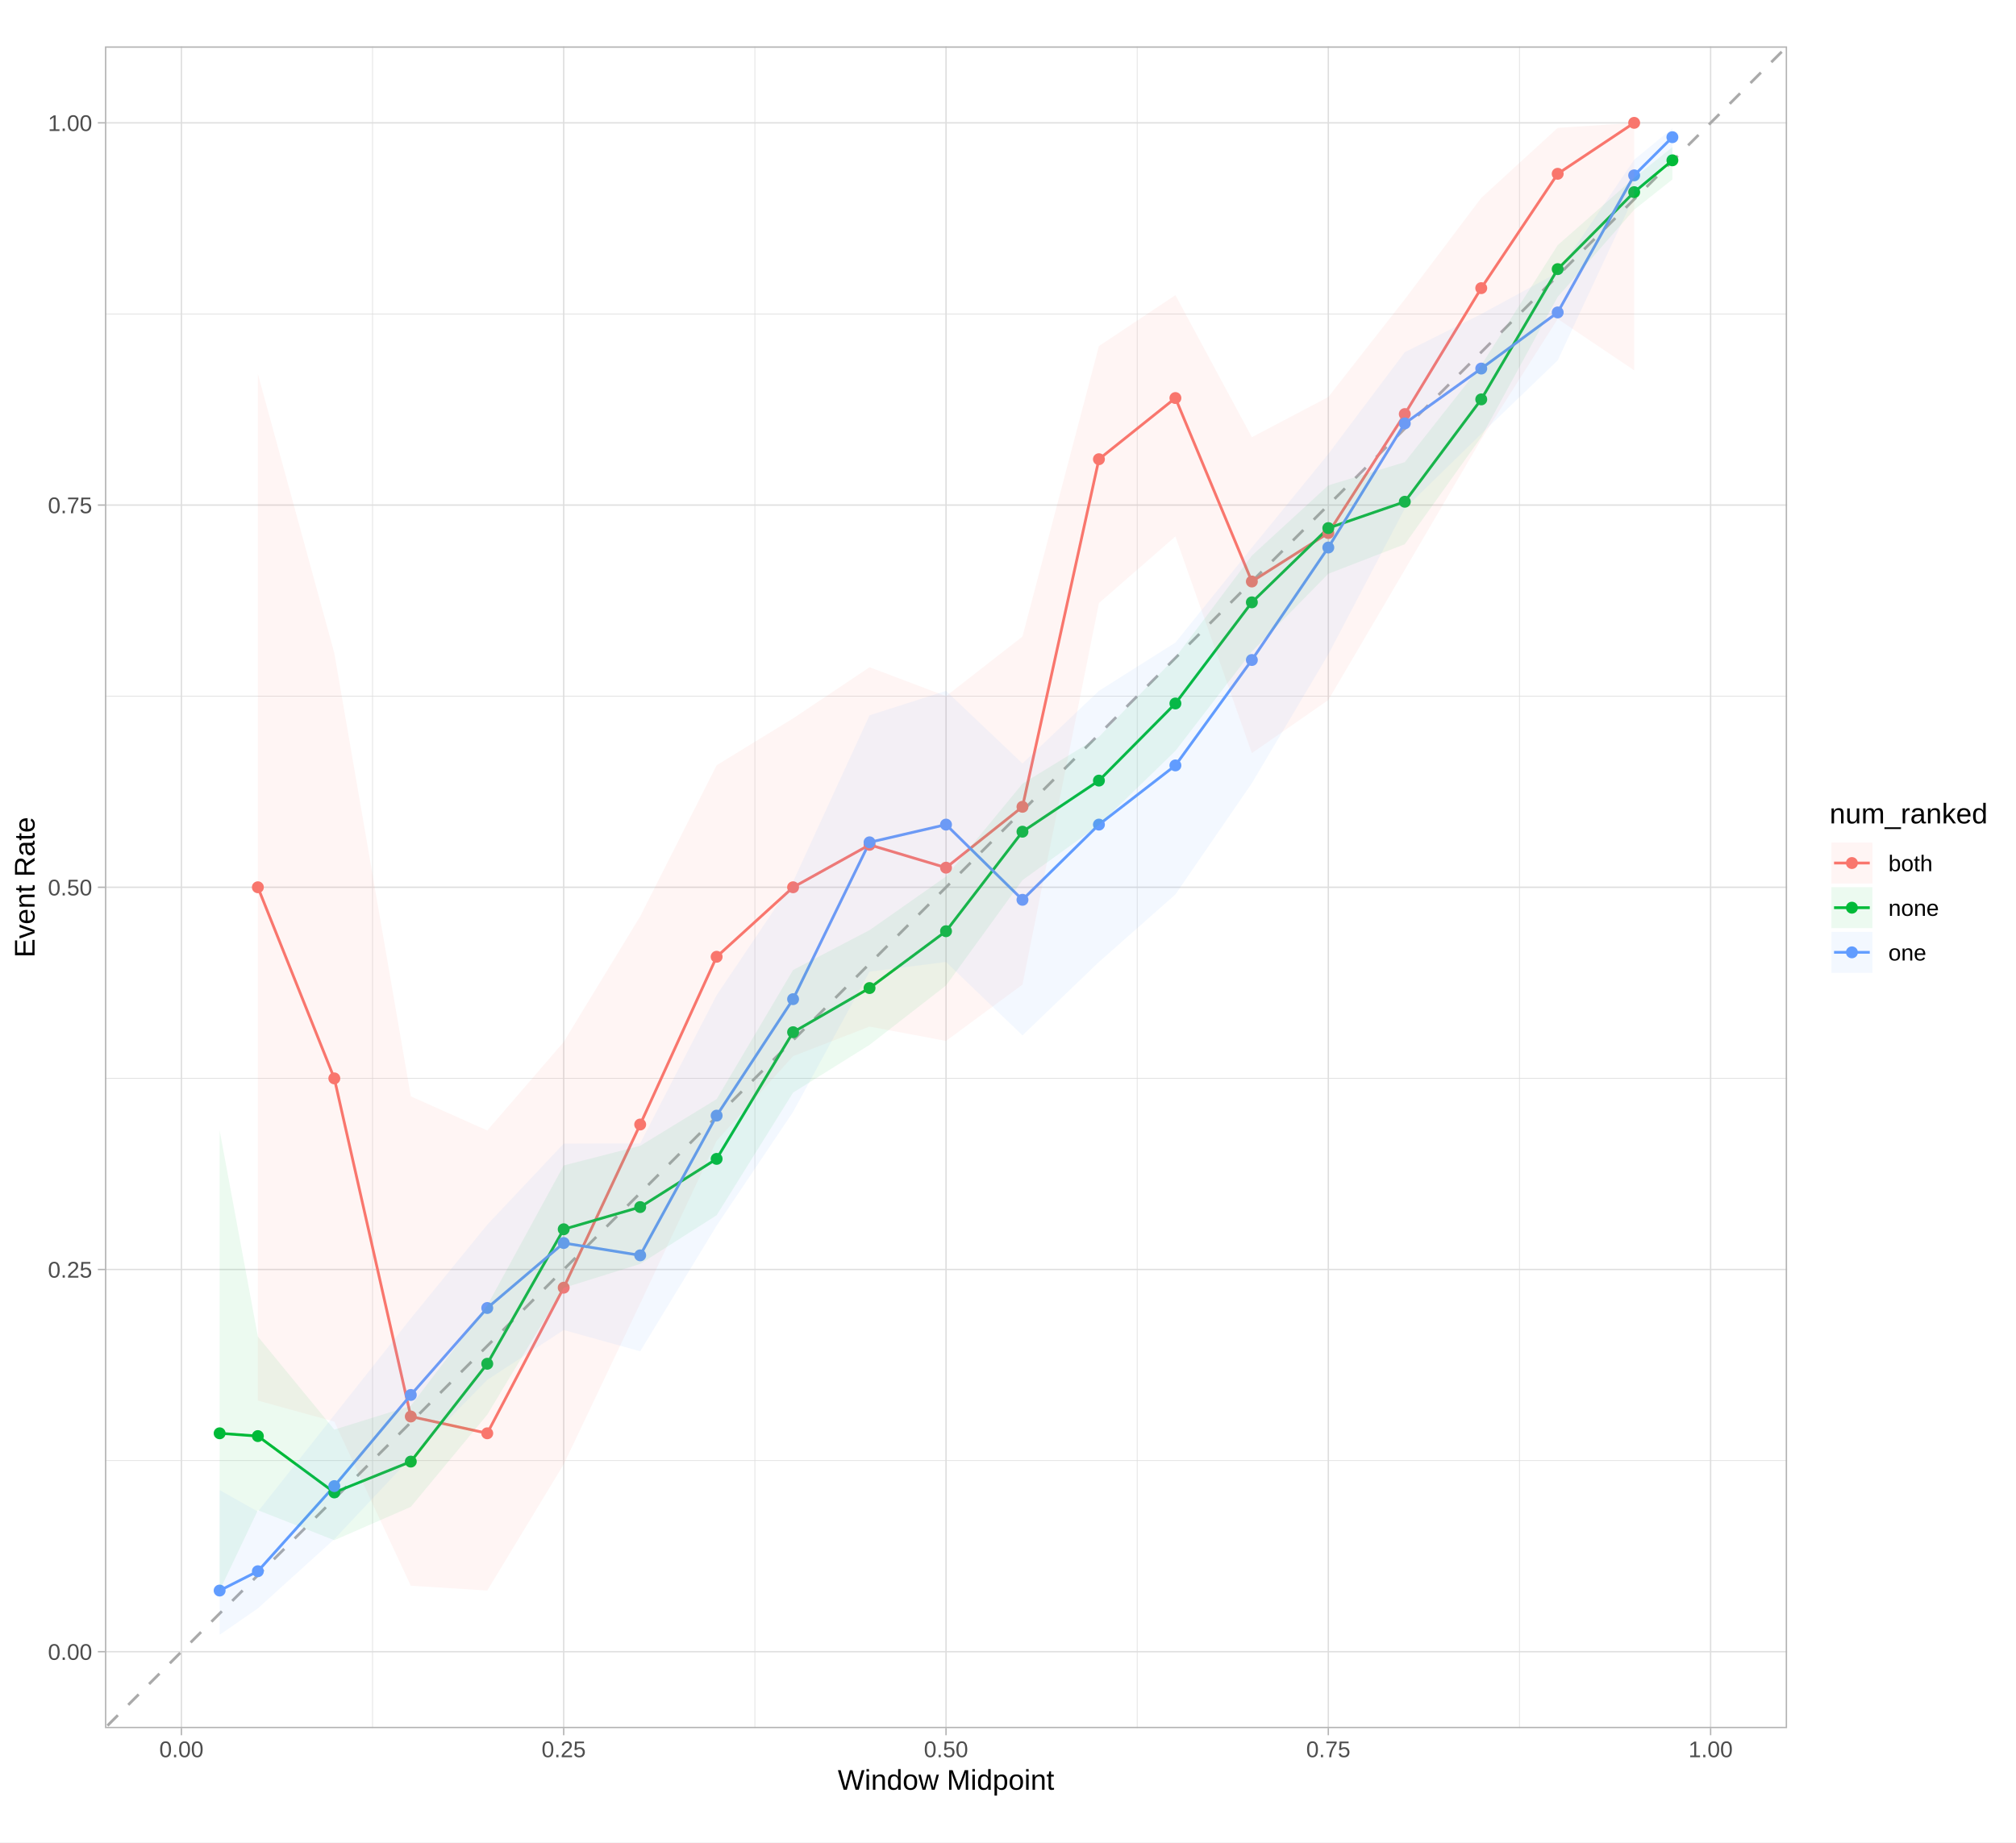
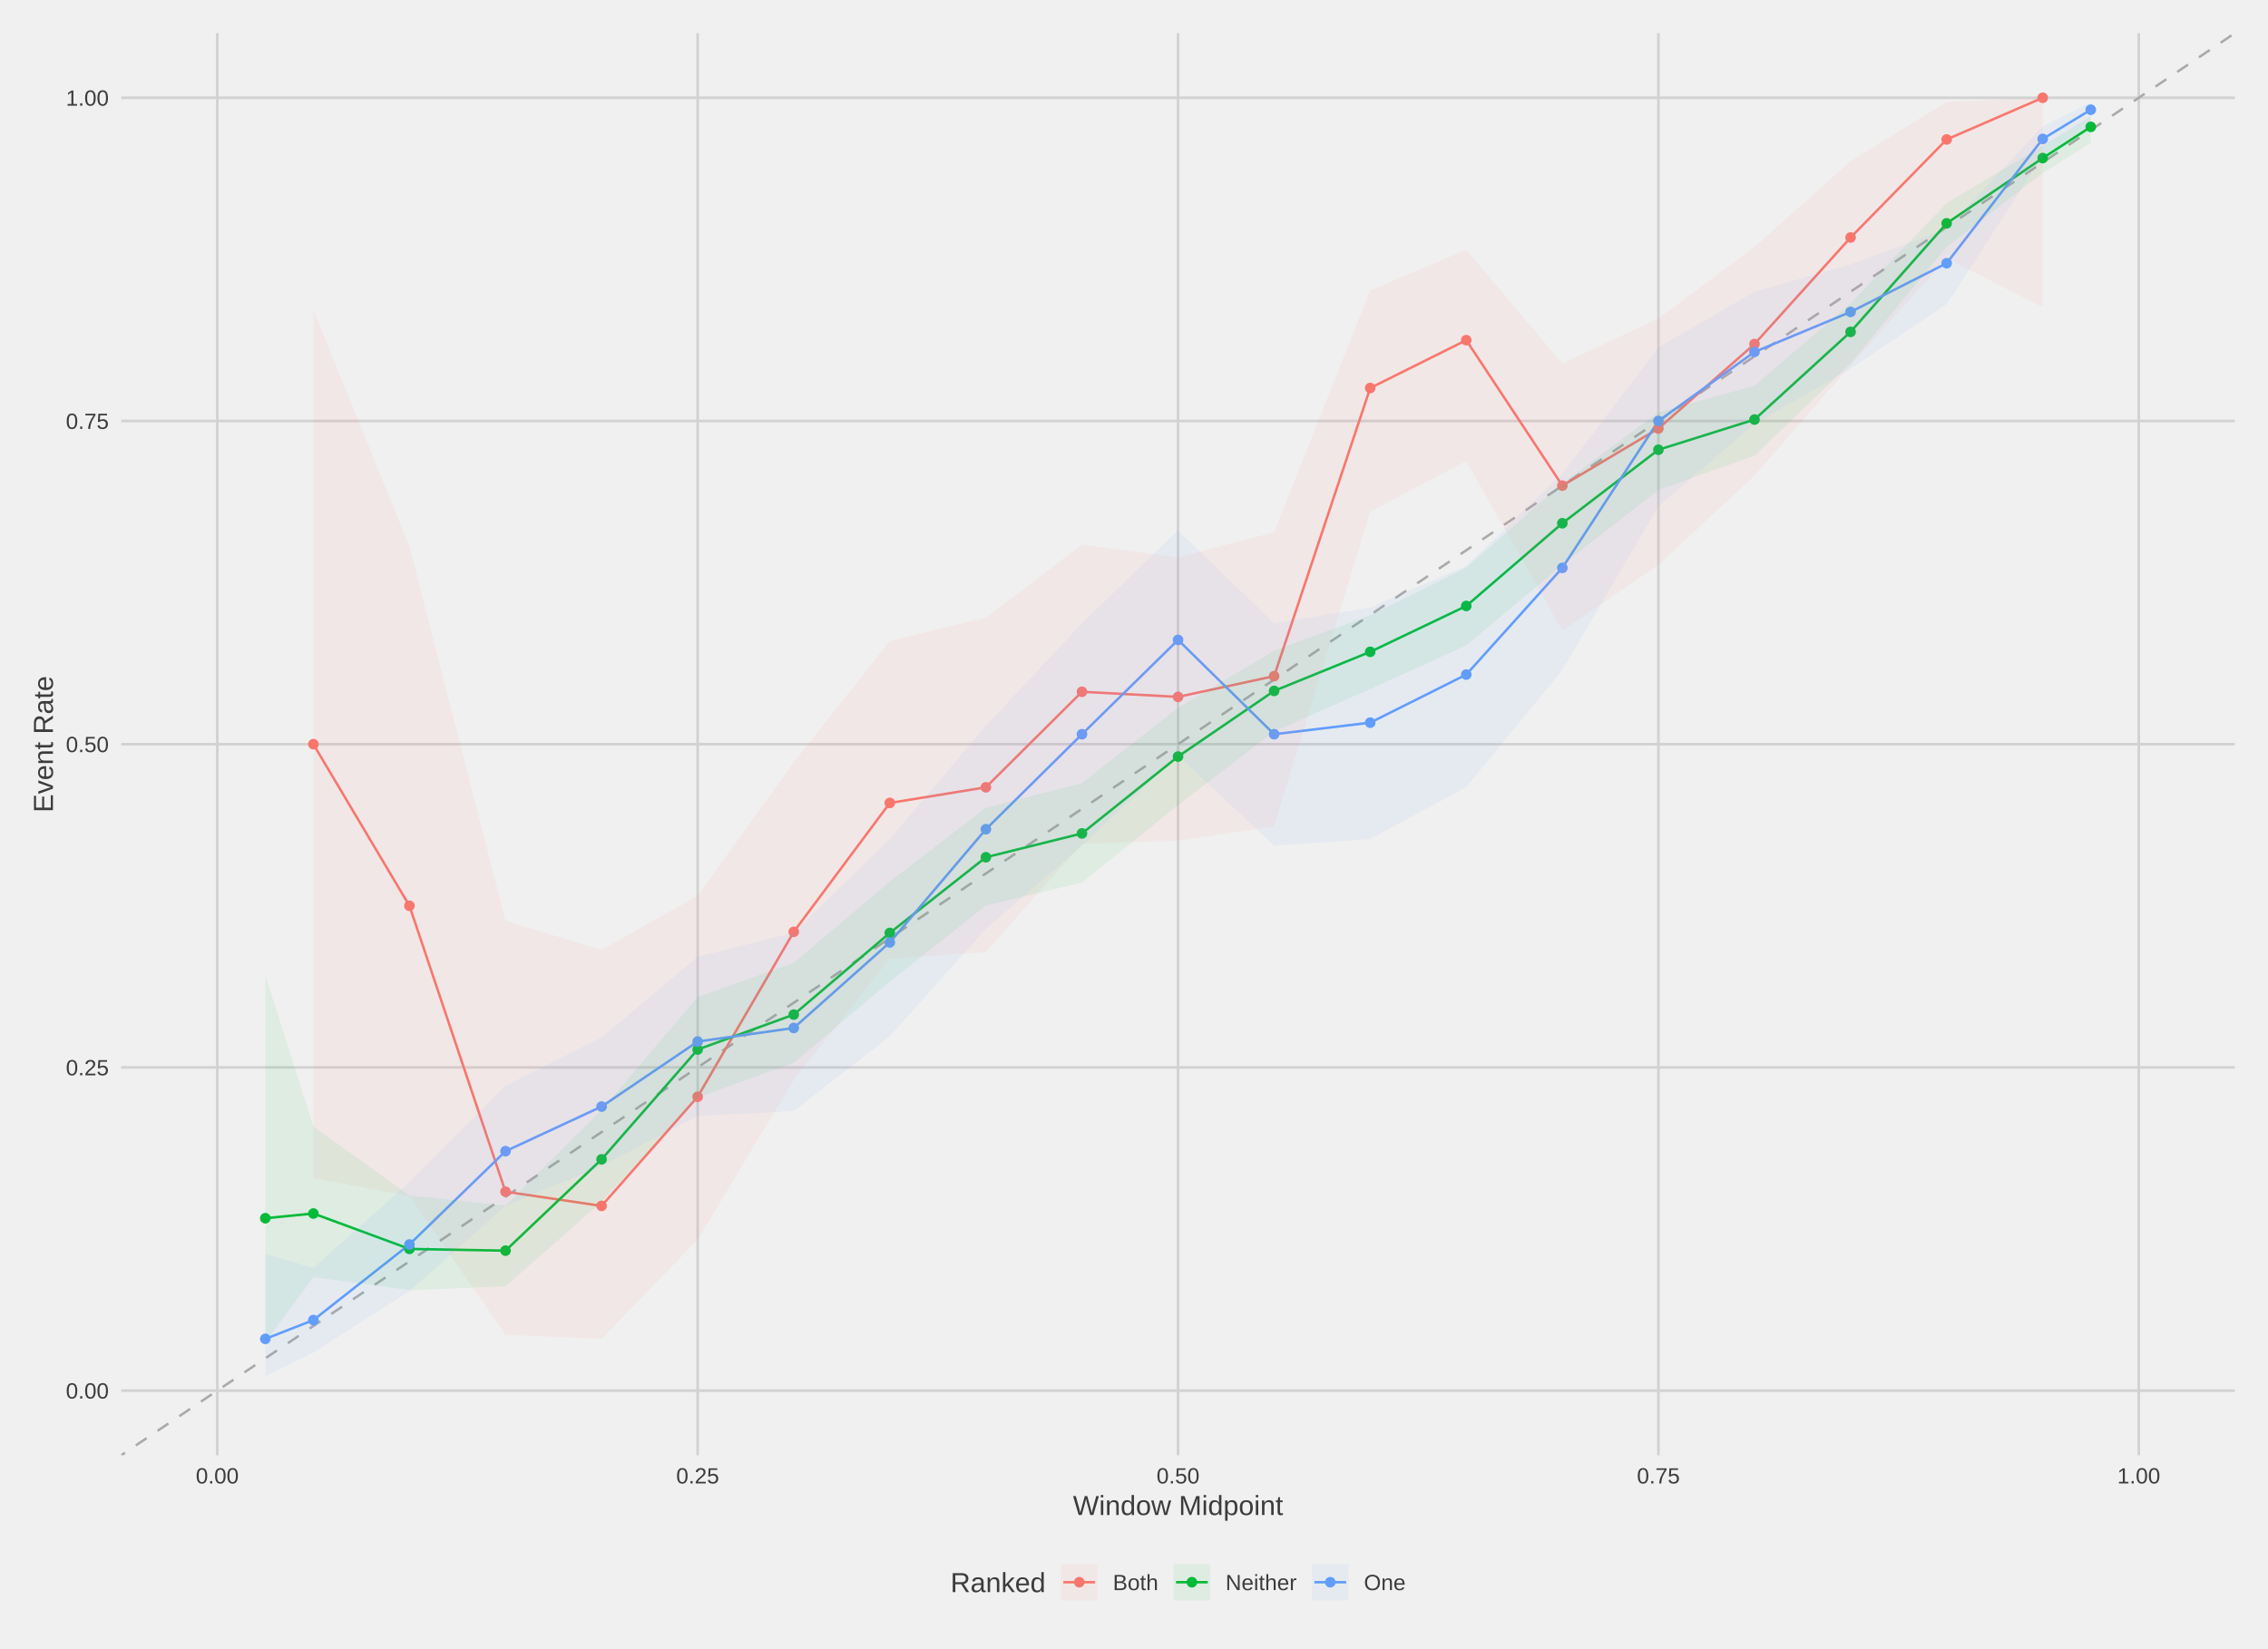
- <svg xmlns="http://www.w3.org/2000/svg" class="svglite" width="780.00pt" height="713.00pt" viewBox="0 0 780.00 713.00">
+ <svg xmlns="http://www.w3.org/2000/svg" class="svglite" width="986.00pt" height="717.00pt" viewBox="0 0 986.00 717.00">
  <defs>
    <style type="text/css">
    .svglite line, .svglite polyline, .svglite polygon, .svglite path, .svglite rect, .svglite circle {
      fill: none;
      stroke: #000000;
      stroke-linecap: round;
      stroke-linejoin: round;
      stroke-miterlimit: 10.00;
    }
    .svglite text {
      white-space: pre;
    }
  </style>
  </defs>
-   <rect width="100%" height="100%" style="stroke: none; fill: #FFFFFF;" />
+   <rect width="100%" height="100%" style="stroke: none; fill: #F0F0F0;" />
  <defs>
-     <clipPath id="cpMC4wMHw3ODAuMDB8MC4wMHw3MTMuMDA=">
-       <rect x="0.00" y="0.00" width="780.00" height="713.00" />
+     <clipPath id="cpMC4wMHw5ODYuMDB8MC4wMHw3MTcuMDA=">
+       <rect x="0.00" y="0.00" width="986.00" height="717.00" />
    </clipPath>
  </defs>
-   <g clip-path="url(#cpMC4wMHw3ODAuMDB8MC4wMHw3MTMuMDA=)">
- </g>
+   <g clip-path="url(#cpMC4wMHw5ODYuMDB8MC4wMHw3MTcuMDA=)">
+     <rect x="0" y="0" width="986.00" height="717.00" style="stroke-width: 1.16; stroke: none; fill: #F0F0F0;" />
+   </g>
  <defs>
-     <clipPath id="cpMC4wMHw3ODAuMDB8MTIuNDh8NzAwLjUy">
-       <rect x="0.00" y="12.48" width="780.00" height="688.04" />
+     <clipPath id="cpNTIuNzB8OTcxLjYwfDE0LjQwfDYzMi43Nw==">
+       <rect x="52.70" y="14.40" width="918.90" height="618.37" />
    </clipPath>
  </defs>
-   <g clip-path="url(#cpMC4wMHw3ODAuMDB8MTIuNDh8NzAwLjUy)">
-     <rect x="0.00" y="12.48" width="780.00" height="688.04" style="stroke-width: 1.07; stroke: #FFFFFF; fill: #FFFFFF;" />
+   <g clip-path="url(#cpNTIuNzB8OTcxLjYwfDE0LjQwfDYzMi43Nw==)">
+     <rect x="52.70" y="14.40" width="918.90" height="618.37" style="stroke-width: 1.16; stroke: none; fill: #F0F0F0;" />
+     <polyline points="52.70,604.67 971.60,604.67 " style="stroke-width: 1.16; stroke: #D2D2D2; stroke-linecap: butt;" />
+     <polyline points="52.70,464.13 971.60,464.13 " style="stroke-width: 1.16; stroke: #D2D2D2; stroke-linecap: butt;" />
+     <polyline points="52.70,323.59 971.60,323.59 " style="stroke-width: 1.16; stroke: #D2D2D2; stroke-linecap: butt;" />
+     <polyline points="52.70,183.05 971.60,183.05 " style="stroke-width: 1.16; stroke: #D2D2D2; stroke-linecap: butt;" />
+     <polyline points="52.70,42.51 971.60,42.51 " style="stroke-width: 1.16; stroke: #D2D2D2; stroke-linecap: butt;" />
+     <polyline points="94.47,632.77 94.47,14.40 " style="stroke-width: 1.16; stroke: #D2D2D2; stroke-linecap: butt;" />
+     <polyline points="303.31,632.77 303.31,14.40 " style="stroke-width: 1.16; stroke: #D2D2D2; stroke-linecap: butt;" />
+     <polyline points="512.15,632.77 512.15,14.40 " style="stroke-width: 1.16; stroke: #D2D2D2; stroke-linecap: butt;" />
+     <polyline points="720.99,632.77 720.99,14.40 " style="stroke-width: 1.16; stroke: #D2D2D2; stroke-linecap: butt;" />
+     <polyline points="929.83,632.77 929.83,14.40 " style="stroke-width: 1.16; stroke: #D2D2D2; stroke-linecap: butt;" />
+     <line x1="-866.20" y1="1251.15" x2="1890.50" y2="-603.97" style="stroke-width: 1.07; stroke: #AAAAAA; stroke-dasharray: 5.69,5.69; stroke-linecap: butt;" />
+     <polyline points="136.24,323.59 178.00,393.86 219.77,518.18 261.54,524.36 303.31,476.90 345.08,405.19 386.84,349.14 428.61,342.33 470.38,300.80 512.15,303.02 553.92,294.00 595.69,168.71 637.45,147.91 679.22,211.16 720.99,186.32 762.76,149.59 804.53,103.28 846.30,60.64 888.06,42.51 " style="stroke-width: 1.07; stroke: #F8766D; stroke-linecap: butt;" />
+     <polyline points="115.35,529.71 136.24,527.66 178.00,543.06 219.77,543.81 261.54,504.10 303.31,456.35 345.08,441.17 386.84,405.65 428.61,372.75 470.38,362.39 512.15,328.96 553.92,300.42 595.69,283.43 637.45,263.49 679.22,227.52 720.99,195.56 762.76,182.43 804.53,144.31 846.30,97.11 888.06,68.74 908.95,55.17 " style="stroke-width: 1.07; stroke: #00BA38; stroke-linecap: butt;" />
+     <polyline points="115.35,582.18 136.24,574.00 178.00,541.12 219.77,500.56 261.54,481.16 303.31,452.88 345.08,446.99 386.84,409.78 428.61,360.57 470.38,319.26 512.15,278.25 553.92,319.26 595.69,314.22 637.45,293.32 679.22,246.93 720.99,183.05 762.76,153.02 804.53,135.63 846.30,114.46 888.06,60.41 908.95,47.71 " style="stroke-width: 1.07; stroke: #619CFF; stroke-linecap: butt;" />
+     <circle cx="136.24" cy="323.59" r="1.95" style="stroke-width: 0.71; stroke: #F8766D; fill: #F8766D;" />
+     <circle cx="178.00" cy="393.86" r="1.95" style="stroke-width: 0.71; stroke: #F8766D; fill: #F8766D;" />
+     <circle cx="219.77" cy="518.18" r="1.95" style="stroke-width: 0.71; stroke: #F8766D; fill: #F8766D;" />
+     <circle cx="261.54" cy="524.36" r="1.95" style="stroke-width: 0.71; stroke: #F8766D; fill: #F8766D;" />
+     <circle cx="303.31" cy="476.90" r="1.95" style="stroke-width: 0.71; stroke: #F8766D; fill: #F8766D;" />
+     <circle cx="345.08" cy="405.19" r="1.95" style="stroke-width: 0.71; stroke: #F8766D; fill: #F8766D;" />
+     <circle cx="386.84" cy="349.14" r="1.95" style="stroke-width: 0.71; stroke: #F8766D; fill: #F8766D;" />
+     <circle cx="428.61" cy="342.33" r="1.95" style="stroke-width: 0.71; stroke: #F8766D; fill: #F8766D;" />
+     <circle cx="470.38" cy="300.80" r="1.95" style="stroke-width: 0.71; stroke: #F8766D; fill: #F8766D;" />
+     <circle cx="512.15" cy="303.02" r="1.95" style="stroke-width: 0.71; stroke: #F8766D; fill: #F8766D;" />
+     <circle cx="553.92" cy="294.00" r="1.95" style="stroke-width: 0.71; stroke: #F8766D; fill: #F8766D;" />
+     <circle cx="595.69" cy="168.71" r="1.95" style="stroke-width: 0.71; stroke: #F8766D; fill: #F8766D;" />
+     <circle cx="637.45" cy="147.91" r="1.95" style="stroke-width: 0.71; stroke: #F8766D; fill: #F8766D;" />
+     <circle cx="679.22" cy="211.16" r="1.95" style="stroke-width: 0.71; stroke: #F8766D; fill: #F8766D;" />
+     <circle cx="720.99" cy="186.32" r="1.95" style="stroke-width: 0.71; stroke: #F8766D; fill: #F8766D;" />
+     <circle cx="762.76" cy="149.59" r="1.95" style="stroke-width: 0.71; stroke: #F8766D; fill: #F8766D;" />
+     <circle cx="804.53" cy="103.28" r="1.95" style="stroke-width: 0.71; stroke: #F8766D; fill: #F8766D;" />
+     <circle cx="846.30" cy="60.64" r="1.95" style="stroke-width: 0.71; stroke: #F8766D; fill: #F8766D;" />
+     <circle cx="888.06" cy="42.51" r="1.95" style="stroke-width: 0.71; stroke: #F8766D; fill: #F8766D;" />
+     <circle cx="115.35" cy="529.71" r="1.95" style="stroke-width: 0.71; stroke: #00BA38; fill: #00BA38;" />
+     <circle cx="136.24" cy="527.66" r="1.95" style="stroke-width: 0.71; stroke: #00BA38; fill: #00BA38;" />
+     <circle cx="178.00" cy="543.06" r="1.95" style="stroke-width: 0.71; stroke: #00BA38; fill: #00BA38;" />
+     <circle cx="219.77" cy="543.81" r="1.95" style="stroke-width: 0.71; stroke: #00BA38; fill: #00BA38;" />
+     <circle cx="261.54" cy="504.10" r="1.95" style="stroke-width: 0.71; stroke: #00BA38; fill: #00BA38;" />
+     <circle cx="303.31" cy="456.35" r="1.95" style="stroke-width: 0.71; stroke: #00BA38; fill: #00BA38;" />
+     <circle cx="345.08" cy="441.17" r="1.95" style="stroke-width: 0.71; stroke: #00BA38; fill: #00BA38;" />
+     <circle cx="386.84" cy="405.65" r="1.95" style="stroke-width: 0.71; stroke: #00BA38; fill: #00BA38;" />
+     <circle cx="428.61" cy="372.75" r="1.95" style="stroke-width: 0.71; stroke: #00BA38; fill: #00BA38;" />
+     <circle cx="470.38" cy="362.39" r="1.95" style="stroke-width: 0.71; stroke: #00BA38; fill: #00BA38;" />
+     <circle cx="512.15" cy="328.96" r="1.95" style="stroke-width: 0.71; stroke: #00BA38; fill: #00BA38;" />
+     <circle cx="553.92" cy="300.42" r="1.95" style="stroke-width: 0.71; stroke: #00BA38; fill: #00BA38;" />
+     <circle cx="595.69" cy="283.43" r="1.95" style="stroke-width: 0.71; stroke: #00BA38; fill: #00BA38;" />
+     <circle cx="637.45" cy="263.49" r="1.95" style="stroke-width: 0.71; stroke: #00BA38; fill: #00BA38;" />
+     <circle cx="679.22" cy="227.52" r="1.95" style="stroke-width: 0.71; stroke: #00BA38; fill: #00BA38;" />
+     <circle cx="720.99" cy="195.56" r="1.95" style="stroke-width: 0.71; stroke: #00BA38; fill: #00BA38;" />
+     <circle cx="762.76" cy="182.43" r="1.95" style="stroke-width: 0.71; stroke: #00BA38; fill: #00BA38;" />
+     <circle cx="804.53" cy="144.31" r="1.95" style="stroke-width: 0.71; stroke: #00BA38; fill: #00BA38;" />
+     <circle cx="846.30" cy="97.11" r="1.95" style="stroke-width: 0.71; stroke: #00BA38; fill: #00BA38;" />
+     <circle cx="888.06" cy="68.74" r="1.95" style="stroke-width: 0.71; stroke: #00BA38; fill: #00BA38;" />
+     <circle cx="908.95" cy="55.17" r="1.95" style="stroke-width: 0.71; stroke: #00BA38; fill: #00BA38;" />
+     <circle cx="115.35" cy="582.18" r="1.95" style="stroke-width: 0.71; stroke: #619CFF; fill: #619CFF;" />
+     <circle cx="136.24" cy="574.00" r="1.95" style="stroke-width: 0.71; stroke: #619CFF; fill: #619CFF;" />
+     <circle cx="178.00" cy="541.12" r="1.95" style="stroke-width: 0.71; stroke: #619CFF; fill: #619CFF;" />
+     <circle cx="219.77" cy="500.56" r="1.95" style="stroke-width: 0.71; stroke: #619CFF; fill: #619CFF;" />
+     <circle cx="261.54" cy="481.16" r="1.95" style="stroke-width: 0.71; stroke: #619CFF; fill: #619CFF;" />
+     <circle cx="303.31" cy="452.88" r="1.95" style="stroke-width: 0.71; stroke: #619CFF; fill: #619CFF;" />
+     <circle cx="345.08" cy="446.99" r="1.95" style="stroke-width: 0.71; stroke: #619CFF; fill: #619CFF;" />
+     <circle cx="386.84" cy="409.78" r="1.95" style="stroke-width: 0.71; stroke: #619CFF; fill: #619CFF;" />
+     <circle cx="428.61" cy="360.57" r="1.95" style="stroke-width: 0.71; stroke: #619CFF; fill: #619CFF;" />
+     <circle cx="470.38" cy="319.26" r="1.95" style="stroke-width: 0.71; stroke: #619CFF; fill: #619CFF;" />
+     <circle cx="512.15" cy="278.25" r="1.95" style="stroke-width: 0.71; stroke: #619CFF; fill: #619CFF;" />
+     <circle cx="553.92" cy="319.26" r="1.95" style="stroke-width: 0.71; stroke: #619CFF; fill: #619CFF;" />
+     <circle cx="595.69" cy="314.22" r="1.95" style="stroke-width: 0.71; stroke: #619CFF; fill: #619CFF;" />
+     <circle cx="637.45" cy="293.32" r="1.95" style="stroke-width: 0.71; stroke: #619CFF; fill: #619CFF;" />
+     <circle cx="679.22" cy="246.93" r="1.95" style="stroke-width: 0.71; stroke: #619CFF; fill: #619CFF;" />
+     <circle cx="720.99" cy="183.05" r="1.95" style="stroke-width: 0.71; stroke: #619CFF; fill: #619CFF;" />
+     <circle cx="762.76" cy="153.02" r="1.95" style="stroke-width: 0.71; stroke: #619CFF; fill: #619CFF;" />
+     <circle cx="804.53" cy="135.63" r="1.95" style="stroke-width: 0.71; stroke: #619CFF; fill: #619CFF;" />
+     <circle cx="846.30" cy="114.46" r="1.95" style="stroke-width: 0.71; stroke: #619CFF; fill: #619CFF;" />
+     <circle cx="888.06" cy="60.41" r="1.95" style="stroke-width: 0.71; stroke: #619CFF; fill: #619CFF;" />
+     <circle cx="908.95" cy="47.71" r="1.95" style="stroke-width: 0.71; stroke: #619CFF; fill: #619CFF;" />
+     <polygon points="136.24,134.84 178.00,237.49 219.77,400.46 261.54,413.01 303.31,389.47 345.08,331.45 386.84,278.72 428.61,268.47 470.38,236.87 512.15,242.31 553.92,231.40 595.69,126.31 637.45,108.57 679.22,158.09 720.99,138.45 762.76,107.38 804.53,70.10 846.30,44.29 888.06,42.51 888.06,133.51 846.30,112.40 804.53,158.86 762.76,206.84 720.99,245.63 679.22,274.25 637.45,200.51 595.69,222.46 553.92,359.36 512.15,365.50 470.38,366.90 428.61,413.97 386.84,416.81 345.08,469.55 303.31,539.01 261.54,582.17 219.77,580.40 178.00,520.06 136.24,512.33 " style="stroke-width: 0.00; stroke: none; stroke-linecap: butt; fill: #F8766D; fill-opacity: 0.078;" />
+     <polyline points="136.24,134.84 178.00,237.49 219.77,400.46 261.54,413.01 303.31,389.47 345.08,331.45 386.84,278.72 428.61,268.47 470.38,236.87 512.15,242.31 553.92,231.40 595.69,126.31 637.45,108.57 679.22,158.09 720.99,138.45 762.76,107.38 804.53,70.10 846.30,44.29 888.06,42.51 " style="stroke-width: 1.07; stroke: none; stroke-linecap: butt;" />
+     <polyline points="888.06,133.51 846.30,112.40 804.53,158.86 762.76,206.84 720.99,245.63 679.22,274.25 637.45,200.51 595.69,222.46 553.92,359.36 512.15,365.50 470.38,366.90 428.61,413.97 386.84,416.81 345.08,469.55 303.31,539.01 261.54,582.17 219.77,580.40 178.00,520.06 136.24,512.33 " style="stroke-width: 1.07; stroke: none; stroke-linecap: butt;" />
+     <polygon points="115.35,424.12 136.24,489.81 178.00,519.79 219.77,524.25 261.54,482.69 303.31,433.53 345.08,418.65 386.84,383.36 428.61,351.23 470.38,340.58 512.15,307.77 553.92,282.98 595.69,267.49 637.45,246.77 679.22,210.23 720.99,179.26 762.76,167.74 804.53,131.92 846.30,88.25 888.06,63.39 908.95,50.49 908.95,62.07 888.06,75.28 846.30,107.37 804.53,157.93 762.76,198.18 720.99,212.98 679.22,245.65 637.45,280.64 595.69,299.63 553.92,318.05 512.15,350.09 470.38,383.75 428.61,393.72 386.84,426.92 345.08,462.07 303.31,477.22 261.54,522.61 219.77,559.34 178.00,560.95 136.24,555.36 115.35,583.70 " style="stroke-width: 0.00; stroke: none; stroke-linecap: butt; fill: #00BA38; fill-opacity: 0.078;" />
+     <polyline points="115.35,424.12 136.24,489.81 178.00,519.79 219.77,524.25 261.54,482.69 303.31,433.53 345.08,418.65 386.84,383.36 428.61,351.23 470.38,340.58 512.15,307.77 553.92,282.98 595.69,267.49 637.45,246.77 679.22,210.23 720.99,179.26 762.76,167.74 804.53,131.92 846.30,88.25 888.06,63.39 908.95,50.49 " style="stroke-width: 1.07; stroke: none; stroke-linecap: butt;" />
+     <polyline points="908.95,62.07 888.06,75.28 846.30,107.37 804.53,157.93 762.76,198.18 720.99,212.98 679.22,245.65 637.45,280.64 595.69,299.63 553.92,318.05 512.15,350.09 470.38,383.75 428.61,393.72 386.84,426.92 345.08,462.07 303.31,477.22 261.54,522.61 219.77,559.34 178.00,560.95 136.24,555.36 115.35,583.70 " style="stroke-width: 1.07; stroke: none; stroke-linecap: butt;" />
+     <polygon points="115.35,545.23 136.24,551.31 178.00,513.96 219.77,472.16 261.54,451.09 303.31,416.06 345.08,405.51 386.84,364.89 428.61,315.57 470.38,271.05 512.15,230.55 553.92,271.05 595.69,264.08 637.45,246.05 679.22,205.99 720.99,151.09 762.76,126.83 804.53,114.99 846.30,99.58 888.06,54.93 908.95,44.48 908.95,54.32 888.06,67.90 846.30,132.28 804.53,160.32 762.76,184.35 720.99,220.16 679.22,291.36 637.45,342.22 595.69,364.90 553.92,367.71 512.15,328.53 470.38,367.71 428.61,403.87 386.84,450.63 345.08,483.16 303.31,485.17 261.54,507.04 219.77,524.34 178.00,561.46 136.24,588.16 115.35,598.45 " style="stroke-width: 0.00; stroke: none; stroke-linecap: butt; fill: #619CFF; fill-opacity: 0.078;" />
+     <polyline points="115.35,545.23 136.24,551.31 178.00,513.96 219.77,472.16 261.54,451.09 303.31,416.06 345.08,405.51 386.84,364.89 428.61,315.57 470.38,271.05 512.15,230.55 553.92,271.05 595.69,264.08 637.45,246.05 679.22,205.99 720.99,151.09 762.76,126.83 804.53,114.99 846.30,99.58 888.06,54.93 908.95,44.48 " style="stroke-width: 1.07; stroke: none; stroke-linecap: butt;" />
+     <polyline points="908.95,54.32 888.06,67.90 846.30,132.28 804.53,160.32 762.76,184.35 720.99,220.16 679.22,291.36 637.45,342.22 595.69,364.90 553.92,367.71 512.15,328.53 470.38,367.71 428.61,403.87 386.84,450.63 345.08,483.16 303.31,485.17 261.54,507.04 219.77,524.34 178.00,561.46 136.24,588.16 115.35,598.45 " style="stroke-width: 1.07; stroke: none; stroke-linecap: butt;" />
+     <rect x="52.70" y="14.40" width="918.90" height="618.37" style="stroke-width: 1.16; stroke: none;" />
  </g>
-   <g clip-path="url(#cpMC4wMHw3ODAuMDB8MC4wMHw3MTMuMDA=)">
- </g>
-   <defs>
-     <clipPath id="cpNDAuNjB8NjkxLjQzfDE3Ljk2fDY2OC43OQ==">
-       <rect x="40.60" y="17.96" width="650.83" height="650.83" />
-     </clipPath>
-   </defs>
-   <g clip-path="url(#cpNDAuNjB8NjkxLjQzfDE3Ljk2fDY2OC43OQ==)">
-     <rect x="40.60" y="17.96" width="650.83" height="650.83" style="stroke-width: 1.07; stroke: none; fill: #FFFFFF;" />
-     <polyline points="40.60,565.25 691.43,565.25 " style="stroke-width: 0.27; stroke: #DEDEDE; stroke-linecap: butt;" />
-     <polyline points="40.60,417.33 691.43,417.33 " style="stroke-width: 0.27; stroke: #DEDEDE; stroke-linecap: butt;" />
-     <polyline points="40.60,269.42 691.43,269.42 " style="stroke-width: 0.27; stroke: #DEDEDE; stroke-linecap: butt;" />
-     <polyline points="40.60,121.50 691.43,121.50 " style="stroke-width: 0.27; stroke: #DEDEDE; stroke-linecap: butt;" />
-     <polyline points="144.14,668.79 144.14,17.96 " style="stroke-width: 0.27; stroke: #DEDEDE; stroke-linecap: butt;" />
-     <polyline points="292.06,668.79 292.06,17.96 " style="stroke-width: 0.27; stroke: #DEDEDE; stroke-linecap: butt;" />
-     <polyline points="439.98,668.79 439.98,17.96 " style="stroke-width: 0.27; stroke: #DEDEDE; stroke-linecap: butt;" />
-     <polyline points="587.89,668.79 587.89,17.96 " style="stroke-width: 0.27; stroke: #DEDEDE; stroke-linecap: butt;" />
-     <polyline points="40.60,639.20 691.43,639.20 " style="stroke-width: 0.53; stroke: #DEDEDE; stroke-linecap: butt;" />
-     <polyline points="40.60,491.29 691.43,491.29 " style="stroke-width: 0.53; stroke: #DEDEDE; stroke-linecap: butt;" />
-     <polyline points="40.60,343.37 691.43,343.37 " style="stroke-width: 0.53; stroke: #DEDEDE; stroke-linecap: butt;" />
-     <polyline points="40.60,195.46 691.43,195.46 " style="stroke-width: 0.53; stroke: #DEDEDE; stroke-linecap: butt;" />
-     <polyline points="40.60,47.54 691.43,47.54 " style="stroke-width: 0.53; stroke: #DEDEDE; stroke-linecap: butt;" />
-     <polyline points="70.19,668.79 70.19,17.96 " style="stroke-width: 0.53; stroke: #DEDEDE; stroke-linecap: butt;" />
-     <polyline points="218.10,668.79 218.10,17.96 " style="stroke-width: 0.53; stroke: #DEDEDE; stroke-linecap: butt;" />
-     <polyline points="366.02,668.79 366.02,17.96 " style="stroke-width: 0.53; stroke: #DEDEDE; stroke-linecap: butt;" />
-     <polyline points="513.93,668.79 513.93,17.96 " style="stroke-width: 0.53; stroke: #DEDEDE; stroke-linecap: butt;" />
-     <polyline points="661.85,668.79 661.85,17.96 " style="stroke-width: 0.53; stroke: #DEDEDE; stroke-linecap: butt;" />
-     <line x1="-610.22" y1="1319.61" x2="1342.26" y2="-632.87" style="stroke-width: 1.07; stroke: #AAAAAA; stroke-dasharray: 5.69,5.69; stroke-linecap: butt;" />
-     <polyline points="99.77,343.37 129.35,417.33 158.94,548.18 188.52,554.68 218.10,498.33 247.69,435.18 277.27,370.27 306.85,343.37 336.43,326.94 366.02,335.79 395.60,312.23 425.18,177.71 454.77,154.04 484.35,225.04 513.93,206.28 543.52,160.24 573.10,111.51 602.68,67.26 632.27,47.54 " style="stroke-width: 1.07; stroke: #F8766D; stroke-linecap: butt;" />
-     <polyline points="84.98,554.68 99.77,555.76 129.35,577.57 158.94,565.63 188.52,527.77 218.10,475.72 247.69,467.13 277.27,448.48 306.85,399.46 336.43,382.37 366.02,360.37 395.60,321.86 425.18,302.09 454.77,272.24 484.35,233.10 513.93,204.37 543.52,194.17 573.10,154.56 602.68,104.15 632.27,74.36 647.06,62.04 " style="stroke-width: 1.07; stroke: #00BA38; stroke-linecap: butt;" />
-     <polyline points="84.98,615.54 99.77,608.06 129.35,575.11 158.94,539.84 188.52,506.19 218.10,481.04 247.69,485.81 277.27,431.74 306.85,386.67 336.43,325.97 366.02,319.12 395.60,348.22 425.18,319.12 454.77,296.21 484.35,255.42 513.93,211.89 543.52,163.85 573.10,142.63 602.68,120.91 632.27,67.86 647.06,53.09 " style="stroke-width: 1.07; stroke: #619CFF; stroke-linecap: butt;" />
-     <circle cx="99.77" cy="343.37" r="1.95" style="stroke-width: 0.71; stroke: #F8766D; fill: #F8766D;" />
-     <circle cx="129.35" cy="417.33" r="1.95" style="stroke-width: 0.71; stroke: #F8766D; fill: #F8766D;" />
-     <circle cx="158.94" cy="548.18" r="1.95" style="stroke-width: 0.71; stroke: #F8766D; fill: #F8766D;" />
-     <circle cx="188.52" cy="554.68" r="1.95" style="stroke-width: 0.71; stroke: #F8766D; fill: #F8766D;" />
-     <circle cx="218.10" cy="498.33" r="1.95" style="stroke-width: 0.71; stroke: #F8766D; fill: #F8766D;" />
-     <circle cx="247.69" cy="435.18" r="1.95" style="stroke-width: 0.71; stroke: #F8766D; fill: #F8766D;" />
-     <circle cx="277.27" cy="370.27" r="1.95" style="stroke-width: 0.71; stroke: #F8766D; fill: #F8766D;" />
-     <circle cx="306.85" cy="343.37" r="1.95" style="stroke-width: 0.71; stroke: #F8766D; fill: #F8766D;" />
-     <circle cx="336.43" cy="326.94" r="1.95" style="stroke-width: 0.71; stroke: #F8766D; fill: #F8766D;" />
-     <circle cx="366.02" cy="335.79" r="1.95" style="stroke-width: 0.71; stroke: #F8766D; fill: #F8766D;" />
-     <circle cx="395.60" cy="312.23" r="1.95" style="stroke-width: 0.71; stroke: #F8766D; fill: #F8766D;" />
-     <circle cx="425.18" cy="177.71" r="1.95" style="stroke-width: 0.71; stroke: #F8766D; fill: #F8766D;" />
-     <circle cx="454.77" cy="154.04" r="1.95" style="stroke-width: 0.71; stroke: #F8766D; fill: #F8766D;" />
-     <circle cx="484.35" cy="225.04" r="1.95" style="stroke-width: 0.71; stroke: #F8766D; fill: #F8766D;" />
-     <circle cx="513.93" cy="206.28" r="1.95" style="stroke-width: 0.71; stroke: #F8766D; fill: #F8766D;" />
-     <circle cx="543.52" cy="160.24" r="1.95" style="stroke-width: 0.71; stroke: #F8766D; fill: #F8766D;" />
-     <circle cx="573.10" cy="111.51" r="1.95" style="stroke-width: 0.71; stroke: #F8766D; fill: #F8766D;" />
-     <circle cx="602.68" cy="67.26" r="1.95" style="stroke-width: 0.71; stroke: #F8766D; fill: #F8766D;" />
-     <circle cx="632.27" cy="47.54" r="1.95" style="stroke-width: 0.71; stroke: #F8766D; fill: #F8766D;" />
-     <circle cx="84.98" cy="554.68" r="1.95" style="stroke-width: 0.71; stroke: #00BA38; fill: #00BA38;" />
-     <circle cx="99.77" cy="555.76" r="1.95" style="stroke-width: 0.71; stroke: #00BA38; fill: #00BA38;" />
-     <circle cx="129.35" cy="577.57" r="1.95" style="stroke-width: 0.71; stroke: #00BA38; fill: #00BA38;" />
-     <circle cx="158.94" cy="565.63" r="1.95" style="stroke-width: 0.71; stroke: #00BA38; fill: #00BA38;" />
-     <circle cx="188.52" cy="527.77" r="1.95" style="stroke-width: 0.71; stroke: #00BA38; fill: #00BA38;" />
-     <circle cx="218.10" cy="475.72" r="1.95" style="stroke-width: 0.71; stroke: #00BA38; fill: #00BA38;" />
-     <circle cx="247.69" cy="467.13" r="1.95" style="stroke-width: 0.71; stroke: #00BA38; fill: #00BA38;" />
-     <circle cx="277.27" cy="448.48" r="1.95" style="stroke-width: 0.71; stroke: #00BA38; fill: #00BA38;" />
-     <circle cx="306.85" cy="399.46" r="1.95" style="stroke-width: 0.71; stroke: #00BA38; fill: #00BA38;" />
-     <circle cx="336.43" cy="382.37" r="1.95" style="stroke-width: 0.71; stroke: #00BA38; fill: #00BA38;" />
-     <circle cx="366.02" cy="360.37" r="1.95" style="stroke-width: 0.71; stroke: #00BA38; fill: #00BA38;" />
-     <circle cx="395.60" cy="321.86" r="1.95" style="stroke-width: 0.71; stroke: #00BA38; fill: #00BA38;" />
-     <circle cx="425.18" cy="302.09" r="1.95" style="stroke-width: 0.71; stroke: #00BA38; fill: #00BA38;" />
-     <circle cx="454.77" cy="272.24" r="1.95" style="stroke-width: 0.71; stroke: #00BA38; fill: #00BA38;" />
-     <circle cx="484.35" cy="233.10" r="1.95" style="stroke-width: 0.71; stroke: #00BA38; fill: #00BA38;" />
-     <circle cx="513.93" cy="204.37" r="1.95" style="stroke-width: 0.71; stroke: #00BA38; fill: #00BA38;" />
-     <circle cx="543.52" cy="194.17" r="1.95" style="stroke-width: 0.71; stroke: #00BA38; fill: #00BA38;" />
-     <circle cx="573.10" cy="154.56" r="1.95" style="stroke-width: 0.71; stroke: #00BA38; fill: #00BA38;" />
-     <circle cx="602.68" cy="104.15" r="1.95" style="stroke-width: 0.71; stroke: #00BA38; fill: #00BA38;" />
-     <circle cx="632.27" cy="74.36" r="1.95" style="stroke-width: 0.71; stroke: #00BA38; fill: #00BA38;" />
-     <circle cx="647.06" cy="62.04" r="1.95" style="stroke-width: 0.71; stroke: #00BA38; fill: #00BA38;" />
-     <circle cx="84.98" cy="615.54" r="1.95" style="stroke-width: 0.71; stroke: #619CFF; fill: #619CFF;" />
-     <circle cx="99.77" cy="608.06" r="1.95" style="stroke-width: 0.71; stroke: #619CFF; fill: #619CFF;" />
-     <circle cx="129.35" cy="575.11" r="1.95" style="stroke-width: 0.71; stroke: #619CFF; fill: #619CFF;" />
-     <circle cx="158.94" cy="539.84" r="1.95" style="stroke-width: 0.71; stroke: #619CFF; fill: #619CFF;" />
-     <circle cx="188.52" cy="506.19" r="1.95" style="stroke-width: 0.71; stroke: #619CFF; fill: #619CFF;" />
-     <circle cx="218.10" cy="481.04" r="1.95" style="stroke-width: 0.71; stroke: #619CFF; fill: #619CFF;" />
-     <circle cx="247.69" cy="485.81" r="1.95" style="stroke-width: 0.71; stroke: #619CFF; fill: #619CFF;" />
-     <circle cx="277.27" cy="431.74" r="1.95" style="stroke-width: 0.71; stroke: #619CFF; fill: #619CFF;" />
-     <circle cx="306.85" cy="386.67" r="1.95" style="stroke-width: 0.71; stroke: #619CFF; fill: #619CFF;" />
-     <circle cx="336.43" cy="325.97" r="1.95" style="stroke-width: 0.71; stroke: #619CFF; fill: #619CFF;" />
-     <circle cx="366.02" cy="319.12" r="1.95" style="stroke-width: 0.71; stroke: #619CFF; fill: #619CFF;" />
-     <circle cx="395.60" cy="348.22" r="1.95" style="stroke-width: 0.71; stroke: #619CFF; fill: #619CFF;" />
-     <circle cx="425.18" cy="319.12" r="1.95" style="stroke-width: 0.71; stroke: #619CFF; fill: #619CFF;" />
-     <circle cx="454.77" cy="296.21" r="1.95" style="stroke-width: 0.71; stroke: #619CFF; fill: #619CFF;" />
-     <circle cx="484.35" cy="255.42" r="1.95" style="stroke-width: 0.71; stroke: #619CFF; fill: #619CFF;" />
-     <circle cx="513.93" cy="211.89" r="1.95" style="stroke-width: 0.71; stroke: #619CFF; fill: #619CFF;" />
-     <circle cx="543.52" cy="163.85" r="1.95" style="stroke-width: 0.71; stroke: #619CFF; fill: #619CFF;" />
-     <circle cx="573.10" cy="142.63" r="1.95" style="stroke-width: 0.71; stroke: #619CFF; fill: #619CFF;" />
-     <circle cx="602.68" cy="120.91" r="1.95" style="stroke-width: 0.71; stroke: #619CFF; fill: #619CFF;" />
-     <circle cx="632.27" cy="67.86" r="1.95" style="stroke-width: 0.71; stroke: #619CFF; fill: #619CFF;" />
-     <circle cx="647.06" cy="53.09" r="1.95" style="stroke-width: 0.71; stroke: #619CFF; fill: #619CFF;" />
-     <polygon points="99.77,144.72 129.35,252.76 158.94,424.28 188.52,437.49 218.10,403.22 247.69,354.63 277.27,296.15 306.85,278.01 336.43,258.21 366.02,269.42 395.60,246.35 425.18,133.93 454.77,114.22 484.35,169.19 513.93,153.64 543.52,115.82 573.10,76.58 602.68,49.48 632.27,47.54 632.27,143.32 602.68,123.41 573.10,170.00 543.52,220.50 513.93,270.90 484.35,291.45 454.77,207.59 425.18,233.40 395.60,381.02 366.02,402.84 336.43,397.28 306.85,408.74 277.27,441.49 247.69,504.44 218.10,566.68 188.52,615.53 158.94,613.67 129.35,550.16 99.77,542.02 " style="stroke-width: 0.00; stroke: none; stroke-linecap: butt; fill: #F8766D; fill-opacity: 0.078;" />
-     <polyline points="99.77,144.72 129.35,252.76 158.94,424.28 188.52,437.49 218.10,403.22 247.69,354.63 277.27,296.15 306.85,278.01 336.43,258.21 366.02,269.42 395.60,246.35 425.18,133.93 454.77,114.22 484.35,169.19 513.93,153.64 543.52,115.82 573.10,76.58 602.68,49.48 632.27,47.54 " style="stroke-width: 1.07; stroke: none; stroke-linecap: butt;" />
-     <polyline points="632.27,143.32 602.68,123.41 573.10,170.00 543.52,220.50 513.93,270.90 484.35,291.45 454.77,207.59 425.18,233.40 395.60,381.02 366.02,402.84 336.43,397.28 306.85,408.74 277.27,441.49 247.69,504.44 218.10,566.68 188.52,615.53 158.94,613.67 129.35,550.16 99.77,542.02 " style="stroke-width: 1.07; stroke: none; stroke-linecap: butt;" />
-     <polygon points="84.98,437.49 99.77,517.24 129.35,553.25 158.94,544.04 188.52,505.19 218.10,451.03 247.69,443.43 277.27,425.35 306.85,375.38 336.43,359.96 366.02,339.20 395.60,303.28 425.18,285.16 454.77,254.44 484.35,215.02 513.93,187.83 543.52,178.84 573.10,141.32 602.68,94.87 632.27,68.82 647.06,56.91 647.06,69.45 632.27,81.17 602.68,114.91 573.10,169.14 543.52,210.61 513.93,222.05 484.35,252.15 454.77,290.59 425.18,319.30 395.60,340.60 366.02,381.38 336.43,404.36 306.85,422.83 277.27,470.29 247.69,489.13 218.10,498.40 188.52,547.47 158.94,583.15 129.35,596.06 99.77,584.44 84.98,615.53 " style="stroke-width: 0.00; stroke: none; stroke-linecap: butt; fill: #00BA38; fill-opacity: 0.078;" />
-     <polyline points="84.98,437.49 99.77,517.24 129.35,553.25 158.94,544.04 188.52,505.19 218.10,451.03 247.69,443.43 277.27,425.35 306.85,375.38 336.43,359.96 366.02,339.20 395.60,303.28 425.18,285.16 454.77,254.44 484.35,215.02 513.93,187.83 543.52,178.84 573.10,141.32 602.68,94.87 632.27,68.82 647.06,56.91 " style="stroke-width: 1.07; stroke: none; stroke-linecap: butt;" />
-     <polyline points="647.06,69.45 632.27,81.17 602.68,114.91 573.10,169.14 543.52,210.61 513.93,222.05 484.35,252.15 454.77,290.59 425.18,319.30 395.60,340.60 366.02,381.38 336.43,404.36 306.85,422.83 277.27,470.29 247.69,489.13 218.10,498.40 188.52,547.47 158.94,583.15 129.35,596.06 99.77,584.44 84.98,615.53 " style="stroke-width: 1.07; stroke: none; stroke-linecap: butt;" />
-     <polygon points="84.98,576.65 99.77,584.98 129.35,547.60 158.94,510.23 188.52,473.95 218.10,442.57 247.69,442.47 277.27,385.12 306.85,341.19 336.43,276.82 366.02,267.36 395.60,295.47 425.18,267.36 454.77,248.68 484.35,211.94 513.93,175.68 543.52,136.29 573.10,121.52 602.68,105.47 632.27,61.83 647.06,49.64 647.06,60.13 632.27,76.01 602.68,139.46 573.10,167.94 543.52,196.83 513.93,253.24 484.35,303.08 454.77,346.14 425.18,372.28 395.60,400.69 366.02,372.28 336.43,376.02 306.85,430.29 277.27,474.32 247.69,522.94 218.10,514.72 188.52,534.01 158.94,564.15 129.35,595.65 99.77,622.44 84.98,632.66 " style="stroke-width: 0.00; stroke: none; stroke-linecap: butt; fill: #619CFF; fill-opacity: 0.078;" />
-     <polyline points="84.98,576.65 99.77,584.98 129.35,547.60 158.94,510.23 188.52,473.95 218.10,442.57 247.69,442.47 277.27,385.12 306.85,341.19 336.43,276.82 366.02,267.36 395.60,295.47 425.18,267.36 454.77,248.68 484.35,211.94 513.93,175.68 543.52,136.29 573.10,121.52 602.68,105.47 632.27,61.83 647.06,49.64 " style="stroke-width: 1.07; stroke: none; stroke-linecap: butt;" />
-     <polyline points="647.06,60.13 632.27,76.01 602.68,139.46 573.10,167.94 543.52,196.83 513.93,253.24 484.35,303.08 454.77,346.14 425.18,372.28 395.60,400.69 366.02,372.28 336.43,376.02 306.85,430.29 277.27,474.32 247.69,522.94 218.10,514.72 188.52,534.01 158.94,564.15 129.35,595.65 99.77,622.44 84.98,632.66 " style="stroke-width: 1.07; stroke: none; stroke-linecap: butt;" />
-     <rect x="40.60" y="17.96" width="650.83" height="650.83" style="stroke-width: 1.07; stroke: #B3B3B3;" />
-   </g>
-   <g clip-path="url(#cpMC4wMHw3ODAuMDB8MC4wMHw3MTMuMDA=)">
-     <text x="35.67" y="642.36" text-anchor="end" style="font-size: 8.80px;fill: #4D4D4D; font-family: &quot;Arial&quot;;" textLength="17.13px" lengthAdjust="spacingAndGlyphs">0.00</text>
-     <text x="35.67" y="494.44" text-anchor="end" style="font-size: 8.80px;fill: #4D4D4D; font-family: &quot;Arial&quot;;" textLength="17.13px" lengthAdjust="spacingAndGlyphs">0.25</text>
-     <text x="35.67" y="346.53" text-anchor="end" style="font-size: 8.80px;fill: #4D4D4D; font-family: &quot;Arial&quot;;" textLength="17.13px" lengthAdjust="spacingAndGlyphs">0.50</text>
-     <text x="35.67" y="198.61" text-anchor="end" style="font-size: 8.80px;fill: #4D4D4D; font-family: &quot;Arial&quot;;" textLength="17.13px" lengthAdjust="spacingAndGlyphs">0.75</text>
-     <text x="35.67" y="50.70" text-anchor="end" style="font-size: 8.80px;fill: #4D4D4D; font-family: &quot;Arial&quot;;" textLength="17.13px" lengthAdjust="spacingAndGlyphs">1.00</text>
-     <polyline points="37.86,639.20 40.60,639.20 " style="stroke-width: 0.53; stroke: #B3B3B3; stroke-linecap: butt;" />
-     <polyline points="37.86,491.29 40.60,491.29 " style="stroke-width: 0.53; stroke: #B3B3B3; stroke-linecap: butt;" />
-     <polyline points="37.86,343.37 40.60,343.37 " style="stroke-width: 0.53; stroke: #B3B3B3; stroke-linecap: butt;" />
-     <polyline points="37.86,195.46 40.60,195.46 " style="stroke-width: 0.53; stroke: #B3B3B3; stroke-linecap: butt;" />
-     <polyline points="37.86,47.54 40.60,47.54 " style="stroke-width: 0.53; stroke: #B3B3B3; stroke-linecap: butt;" />
-     <polyline points="70.19,671.53 70.19,668.79 " style="stroke-width: 0.53; stroke: #B3B3B3; stroke-linecap: butt;" />
-     <polyline points="218.10,671.53 218.10,668.79 " style="stroke-width: 0.53; stroke: #B3B3B3; stroke-linecap: butt;" />
-     <polyline points="366.02,671.53 366.02,668.79 " style="stroke-width: 0.53; stroke: #B3B3B3; stroke-linecap: butt;" />
-     <polyline points="513.93,671.53 513.93,668.79 " style="stroke-width: 0.53; stroke: #B3B3B3; stroke-linecap: butt;" />
-     <polyline points="661.85,671.53 661.85,668.79 " style="stroke-width: 0.53; stroke: #B3B3B3; stroke-linecap: butt;" />
-     <text x="70.19" y="680.03" text-anchor="middle" style="font-size: 8.80px;fill: #4D4D4D; font-family: &quot;Arial&quot;;" textLength="17.13px" lengthAdjust="spacingAndGlyphs">0.00</text>
-     <text x="218.10" y="680.03" text-anchor="middle" style="font-size: 8.80px;fill: #4D4D4D; font-family: &quot;Arial&quot;;" textLength="17.13px" lengthAdjust="spacingAndGlyphs">0.25</text>
-     <text x="366.02" y="680.03" text-anchor="middle" style="font-size: 8.80px;fill: #4D4D4D; font-family: &quot;Arial&quot;;" textLength="17.13px" lengthAdjust="spacingAndGlyphs">0.50</text>
-     <text x="513.93" y="680.03" text-anchor="middle" style="font-size: 8.80px;fill: #4D4D4D; font-family: &quot;Arial&quot;;" textLength="17.13px" lengthAdjust="spacingAndGlyphs">0.75</text>
-     <text x="661.85" y="680.03" text-anchor="middle" style="font-size: 8.80px;fill: #4D4D4D; font-family: &quot;Arial&quot;;" textLength="17.13px" lengthAdjust="spacingAndGlyphs">1.00</text>
-     <text x="366.02" y="692.61" text-anchor="middle" style="font-size: 11.00px; font-family: &quot;Arial&quot;;" textLength="83.76px" lengthAdjust="spacingAndGlyphs">Window Midpoint</text>
-     <text transform="translate(13.37,343.37) rotate(-90)" text-anchor="middle" style="font-size: 11.00px; font-family: &quot;Arial&quot;;" textLength="54.42px" lengthAdjust="spacingAndGlyphs">Event Rate</text>
-     <rect x="702.39" y="304.07" width="72.13" height="78.60" style="stroke-width: 1.07; stroke: none; fill: #FFFFFF;" />
-     <text x="707.87" y="318.66" style="font-size: 11.00px; font-family: &quot;Arial&quot;;" textLength="61.17px" lengthAdjust="spacingAndGlyphs">num_ranked</text>
-     <rect x="707.87" y="325.35" width="17.28" height="17.28" style="stroke-width: 1.07; stroke: none; fill: #FFFFFF;" />
-     <line x1="709.60" y1="333.99" x2="723.42" y2="333.99" style="stroke-width: 1.07; stroke: #F8766D; stroke-linecap: butt;" />
-     <circle cx="716.51" cy="333.99" r="1.95" style="stroke-width: 0.71; stroke: #F8766D; fill: #F8766D;" />
-     <rect x="708.58" y="326.06" width="15.86" height="15.86" style="stroke-width: 1.07; stroke: none; stroke-linecap: butt; stroke-linejoin: miter; fill: #F8766D; fill-opacity: 0.078;" />
-     <rect x="707.87" y="342.63" width="17.28" height="17.28" style="stroke-width: 1.07; stroke: none; fill: #FFFFFF;" />
-     <line x1="709.60" y1="351.27" x2="723.42" y2="351.27" style="stroke-width: 1.07; stroke: #00BA38; stroke-linecap: butt;" />
-     <circle cx="716.51" cy="351.27" r="1.95" style="stroke-width: 0.71; stroke: #00BA38; fill: #00BA38;" />
-     <rect x="708.58" y="343.34" width="15.86" height="15.86" style="stroke-width: 1.07; stroke: none; stroke-linecap: butt; stroke-linejoin: miter; fill: #00BA38; fill-opacity: 0.078;" />
-     <rect x="707.87" y="359.91" width="17.28" height="17.28" style="stroke-width: 1.07; stroke: none; fill: #FFFFFF;" />
-     <line x1="709.60" y1="368.55" x2="723.42" y2="368.55" style="stroke-width: 1.07; stroke: #619CFF; stroke-linecap: butt;" />
-     <circle cx="716.51" cy="368.55" r="1.95" style="stroke-width: 0.71; stroke: #619CFF; fill: #619CFF;" />
-     <rect x="708.58" y="360.62" width="15.86" height="15.86" style="stroke-width: 1.07; stroke: none; stroke-linecap: butt; stroke-linejoin: miter; fill: #619CFF; fill-opacity: 0.078;" />
-     <text x="730.63" y="337.15" style="font-size: 8.80px; font-family: &quot;Arial&quot;;" textLength="17.13px" lengthAdjust="spacingAndGlyphs">both</text>
-     <text x="730.63" y="354.43" style="font-size: 8.80px; font-family: &quot;Arial&quot;;" textLength="19.58px" lengthAdjust="spacingAndGlyphs">none</text>
-     <text x="730.63" y="371.71" style="font-size: 8.80px; font-family: &quot;Arial&quot;;" textLength="14.69px" lengthAdjust="spacingAndGlyphs">one</text>
+   <g clip-path="url(#cpMC4wMHw5ODYuMDB8MC4wMHw3MTcuMDA=)">
+     <text x="47.32" y="608.11" text-anchor="end" style="font-size: 9.60px;fill: #3C3C3C; font-family: &quot;Arial&quot;;" textLength="18.67px" lengthAdjust="spacingAndGlyphs">0.00</text>
+     <text x="47.32" y="467.57" text-anchor="end" style="font-size: 9.60px;fill: #3C3C3C; font-family: &quot;Arial&quot;;" textLength="18.67px" lengthAdjust="spacingAndGlyphs">0.25</text>
+     <text x="47.32" y="327.03" text-anchor="end" style="font-size: 9.60px;fill: #3C3C3C; font-family: &quot;Arial&quot;;" textLength="18.67px" lengthAdjust="spacingAndGlyphs">0.50</text>
+     <text x="47.32" y="186.49" text-anchor="end" style="font-size: 9.60px;fill: #3C3C3C; font-family: &quot;Arial&quot;;" textLength="18.67px" lengthAdjust="spacingAndGlyphs">0.75</text>
+     <text x="47.32" y="45.95" text-anchor="end" style="font-size: 9.60px;fill: #3C3C3C; font-family: &quot;Arial&quot;;" textLength="18.67px" lengthAdjust="spacingAndGlyphs">1.00</text>
+     <text x="94.47" y="645.04" text-anchor="middle" style="font-size: 9.60px;fill: #3C3C3C; font-family: &quot;Arial&quot;;" textLength="18.67px" lengthAdjust="spacingAndGlyphs">0.00</text>
+     <text x="303.31" y="645.04" text-anchor="middle" style="font-size: 9.60px;fill: #3C3C3C; font-family: &quot;Arial&quot;;" textLength="18.67px" lengthAdjust="spacingAndGlyphs">0.25</text>
+     <text x="512.15" y="645.04" text-anchor="middle" style="font-size: 9.60px;fill: #3C3C3C; font-family: &quot;Arial&quot;;" textLength="18.67px" lengthAdjust="spacingAndGlyphs">0.50</text>
+     <text x="720.99" y="645.04" text-anchor="middle" style="font-size: 9.60px;fill: #3C3C3C; font-family: &quot;Arial&quot;;" textLength="18.67px" lengthAdjust="spacingAndGlyphs">0.75</text>
+     <text x="929.83" y="645.04" text-anchor="middle" style="font-size: 9.60px;fill: #3C3C3C; font-family: &quot;Arial&quot;;" textLength="18.67px" lengthAdjust="spacingAndGlyphs">1.00</text>
+     <text x="512.15" y="658.76" text-anchor="middle" style="font-size: 12.00px;fill: #3C3C3C; font-family: &quot;Arial&quot;;" textLength="91.37px" lengthAdjust="spacingAndGlyphs">Window Midpoint</text>
+     <text transform="translate(23.01,323.59) rotate(-90)" text-anchor="middle" style="font-size: 12.00px;fill: #3C3C3C; font-family: &quot;Arial&quot;;" textLength="59.37px" lengthAdjust="spacingAndGlyphs">Event Rate</text>
+     <rect x="407.24" y="673.36" width="209.81" height="29.24" style="stroke-width: 1.16; stroke: none; fill: #F0F0F0;" />
+     <text x="413.22" y="692.29" style="font-size: 12.00px;fill: #3C3C3C; font-family: &quot;Arial&quot;;" textLength="41.36px" lengthAdjust="spacingAndGlyphs">Ranked</text>
+     <rect x="460.56" y="679.34" width="17.28" height="17.28" style="stroke-width: 1.16; stroke: none; fill: #F0F0F0;" />
+     <line x1="462.29" y1="687.98" x2="476.11" y2="687.98" style="stroke-width: 1.07; stroke: #F8766D; stroke-linecap: butt;" />
+     <circle cx="469.20" cy="687.98" r="1.95" style="stroke-width: 0.71; stroke: #F8766D; fill: #F8766D;" />
+     <rect x="461.27" y="680.05" width="15.86" height="15.86" style="stroke-width: 1.07; stroke: none; stroke-linecap: butt; stroke-linejoin: miter; fill: #F8766D; fill-opacity: 0.078;" />
+     <rect x="509.53" y="679.34" width="17.28" height="17.28" style="stroke-width: 1.16; stroke: none; fill: #F0F0F0;" />
+     <line x1="511.26" y1="687.98" x2="525.08" y2="687.98" style="stroke-width: 1.07; stroke: #00BA38; stroke-linecap: butt;" />
+     <circle cx="518.17" cy="687.98" r="1.95" style="stroke-width: 0.71; stroke: #00BA38; fill: #00BA38;" />
+     <rect x="510.24" y="680.05" width="15.86" height="15.86" style="stroke-width: 1.07; stroke: none; stroke-linecap: butt; stroke-linejoin: miter; fill: #00BA38; fill-opacity: 0.078;" />
+     <rect x="569.69" y="679.34" width="17.28" height="17.28" style="stroke-width: 1.16; stroke: none; fill: #F0F0F0;" />
+     <line x1="571.42" y1="687.98" x2="585.24" y2="687.98" style="stroke-width: 1.07; stroke: #619CFF; stroke-linecap: butt;" />
+     <circle cx="578.33" cy="687.98" r="1.95" style="stroke-width: 0.71; stroke: #619CFF; fill: #619CFF;" />
+     <rect x="570.40" y="680.05" width="15.86" height="15.86" style="stroke-width: 1.07; stroke: none; stroke-linecap: butt; stroke-linejoin: miter; fill: #619CFF; fill-opacity: 0.078;" />
+     <text x="483.82" y="691.42" style="font-size: 9.60px;fill: #3C3C3C; font-family: &quot;Arial&quot;;" textLength="19.74px" lengthAdjust="spacingAndGlyphs">Both</text>
+     <text x="532.79" y="691.42" style="font-size: 9.60px;fill: #3C3C3C; font-family: &quot;Arial&quot;;" textLength="30.92px" lengthAdjust="spacingAndGlyphs">Neither</text>
+     <text x="592.95" y="691.42" style="font-size: 9.60px;fill: #3C3C3C; font-family: &quot;Arial&quot;;" textLength="18.13px" lengthAdjust="spacingAndGlyphs">One</text>
  </g>
</svg>
